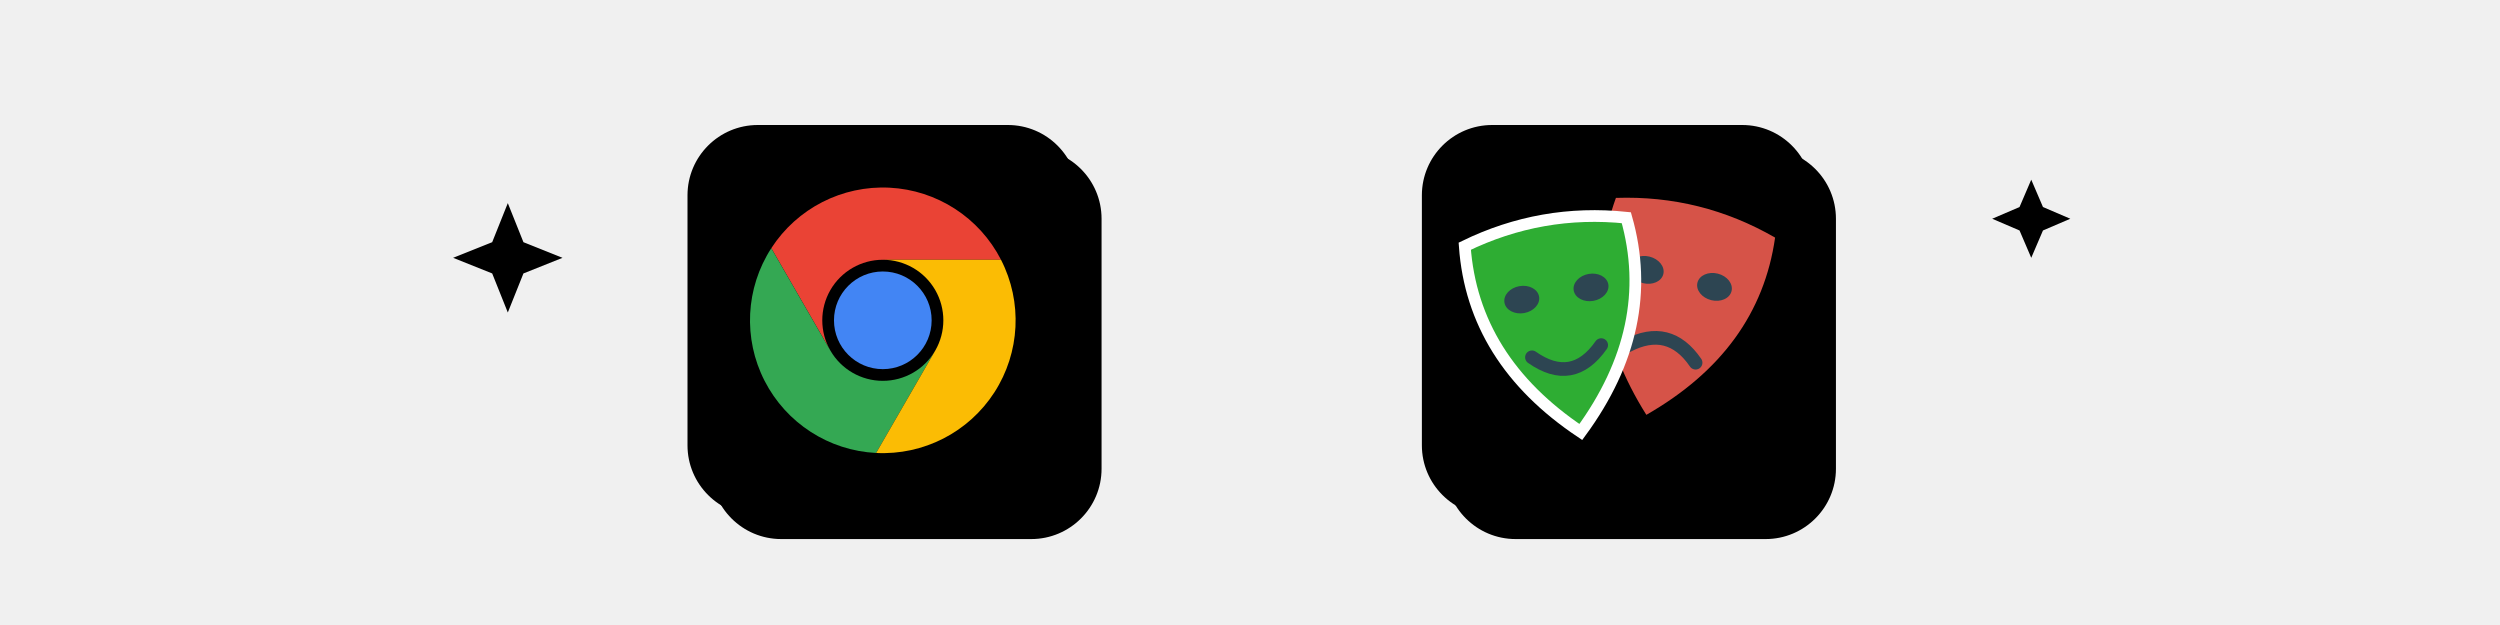
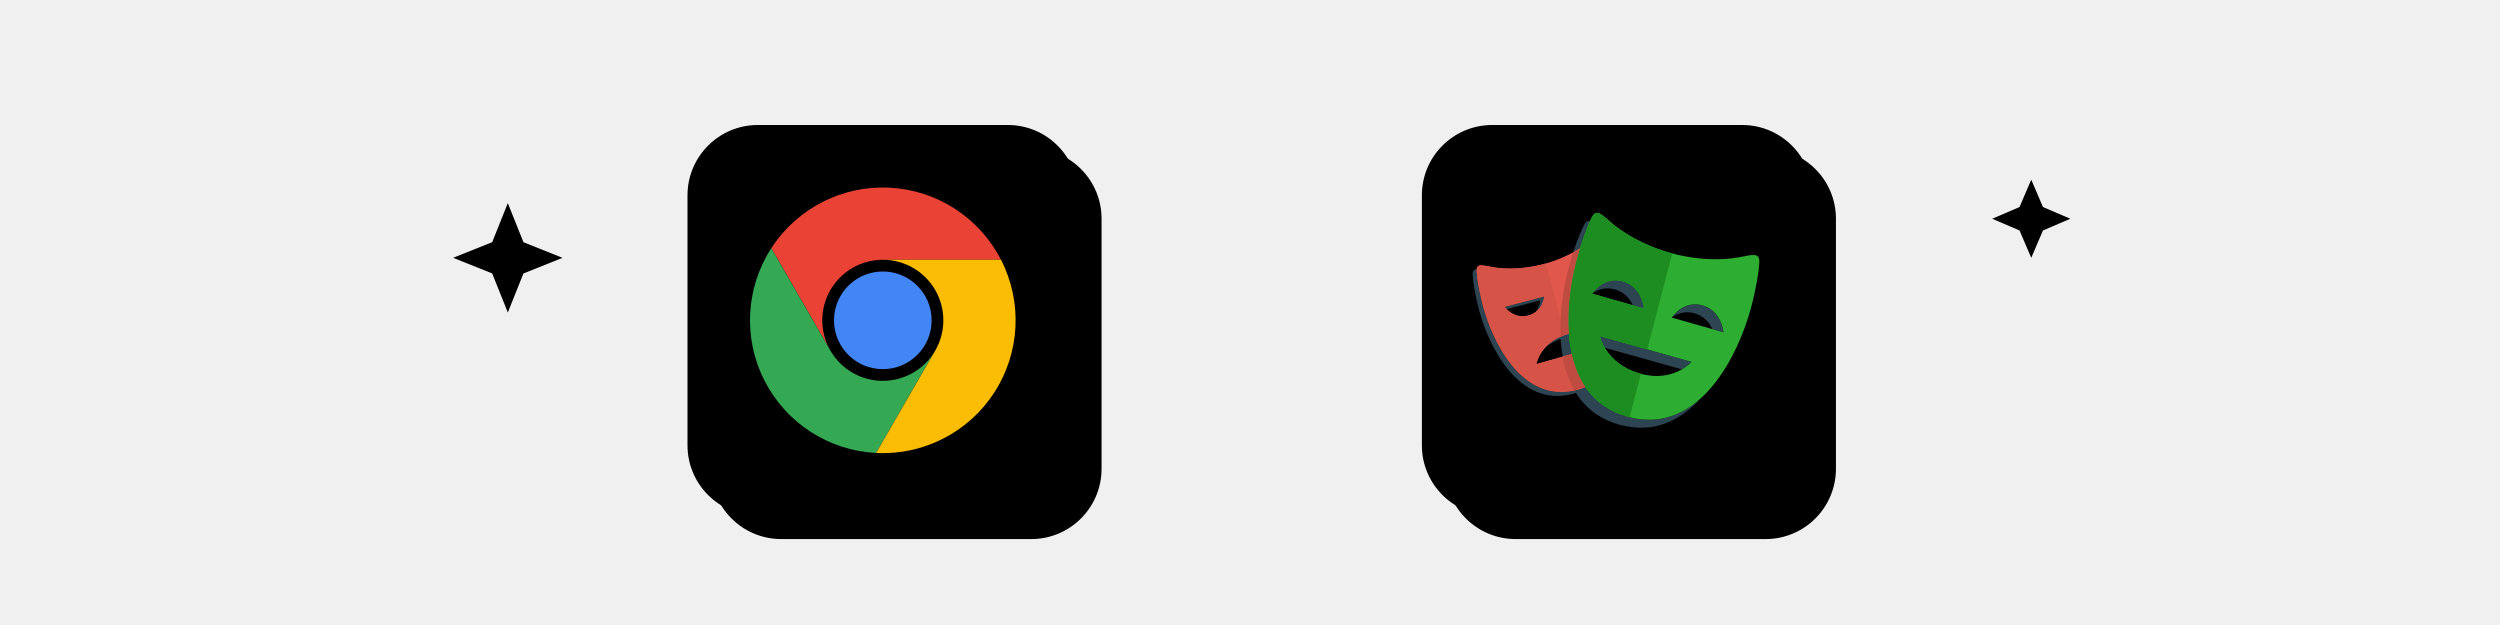
<svg class="art" viewBox="0 0 640 160" preserveAspectRatio="xMidYMid slice" aria-hidden="true">
  <rect class="k" x="182" y="38" width="100" height="100" rx="18" />
  <rect class="w" x="176" y="32" width="100" height="100" rx="18" />
  <g transform="translate(0 -4)">
    <path fill="#EA4335" d="M226.00 70.50L256.26 70.50A34 34 0 0 0 197.45 67.54L212.58 93.75A15.5 15.5 0 0 1 226.00 70.50z" />
    <path fill="#34A853" d="M212.58 93.75L197.45 67.54A34 34 0 0 0 224.29 119.96L239.42 93.75A15.5 15.5 0 0 1 212.58 93.75z" />
    <path fill="#FBBC04" d="M239.42 93.75L224.29 119.96A34 34 0 0 0 256.26 70.50L226.00 70.50A15.5 15.5 0 0 1 239.42 93.75z" />
  </g>
  <circle fill="#4285F4" cx="226" cy="82" r="12.5" />
  <path class="s2" d="M290 82h60" stroke-dasharray="2 9" />
  <rect class="k" x="370" y="38" width="100" height="100" rx="18" />
  <rect class="w" x="364" y="32" width="100" height="100" rx="18" />
-   <g transform="translate(428 80) rotate(14)">
-     <path fill="#D65348" d="M-21 -25Q0 -31 21 -25Q24 4 0 27Q-24 4 -21 -25z" />
-     <ellipse fill="#2D4552" cx="-9" cy="-9" rx="4.5" ry="3.5" />
-     <ellipse fill="#2D4552" cx="9" cy="-9" rx="4.5" ry="3.5" />
-     <path fill="none" stroke="#2D4552" stroke-width="3.5" stroke-linecap="round" d="M-9 11q9-8 18 0" />
-   </g>
-   <g transform="translate(400 84) rotate(-10)">
-     <path fill="#2EAD33" stroke="#fff" stroke-width="3" d="M-21 -25Q0 -31 21 -25Q24 4 0 27Q-24 4 -21 -25z" />
-     <ellipse fill="#2D4552" cx="-9" cy="-9" rx="4.5" ry="3.5" />
-     <ellipse fill="#2D4552" cx="9" cy="-9" rx="4.5" ry="3.5" />
-     <path fill="none" stroke="#2D4552" stroke-width="3.5" stroke-linecap="round" d="M-9 6q9 9 18 0" />
+   <g transform="translate(377 54.5) scale(1.1)">
+     <path fill="#2D4552" d="M21.993,28.242C19.503,28.949 17.868,30.188 16.792,31.426C17.823,30.524 19.204,29.696 21.067,29.168C22.973,28.628 24.598,28.632 25.942,28.891L25.942,27.841C24.796,27.736 23.482,27.819 21.993,28.242ZM16.678,19.412L7.428,21.849C7.428,21.849 7.596,22.087 7.908,22.405L15.752,20.338C15.752,20.338 15.64,21.77 14.675,23.051C16.501,21.67 16.678,19.412 16.678,19.412ZM24.422,41.152C11.403,44.659 4.516,29.572 2.431,21.741C1.467,18.127 1.047,15.389 0.935,13.623C0.924,13.463 0.926,13.303 0.941,13.143C0.266,13.184 -0.057,13.535 0.008,14.549C0.12,16.315 0.541,19.052 1.504,22.668C3.589,30.497 10.477,45.584 23.495,42.078C26.329,41.314 28.457,39.924 30.056,38.149C28.583,39.479 26.739,40.527 24.422,41.152ZM26.867,10.178L26.867,11.105L31.974,11.105C31.869,10.777 31.763,10.481 31.659,10.178L26.867,10.178Z" />
+     <path fill="#2D4552" d="M33.115,17.809C35.412,18.461 36.626,20.071 37.268,21.496L39.829,22.223C39.829,22.223 39.479,17.236 34.969,15.955C30.749,14.756 28.153,18.3 27.837,18.758C29.064,17.884 30.857,17.168 33.115,17.809ZM53.497,21.519C49.273,20.315 46.678,23.865 46.367,24.317C47.595,23.444 49.387,22.728 51.644,23.371C53.937,24.025 55.15,25.633 55.794,27.059L58.358,27.788C58.358,27.788 58.004,22.801 53.497,21.519ZM50.953,34.667L29.654,28.712C29.654,28.712 29.884,29.881 30.769,31.395L48.702,36.408C50.178,35.554 50.953,34.667 50.953,34.667ZM36.186,47.484C19.321,42.962 21.36,21.474 24.089,11.291C25.212,7.095 26.368,3.976 27.326,1.885C26.754,1.768 26.281,2.069 25.813,3.02C24.795,5.083 23.495,8.442 22.236,13.144C19.508,23.326 17.469,44.814 34.333,49.336C42.282,51.465 48.475,48.229 53.091,43.145C48.71,47.114 43.115,49.339 36.186,47.484Z" />
+     <path fill="#E2574C" d="M26.868,36.117L26.868,31.78L14.82,35.197C14.82,35.197 15.71,30.024 21.993,28.242C23.899,27.702 25.525,27.705 26.868,27.965L26.868,10.178L32.9,10.178C32.244,8.149 31.608,6.586 31.074,5.5C30.192,3.703 29.287,4.894 27.232,6.613C25.785,7.822 22.128,10.401 16.624,11.884C11.121,13.368 6.672,12.974 4.815,12.653C2.183,12.199 0.807,11.62 0.936,13.623C1.048,15.388 1.468,18.126 2.432,21.741C4.516,29.571 11.404,44.657 24.423,41.151C27.823,40.235 30.223,38.424 31.887,36.115L26.868,36.115L26.868,36.117ZM7.427,21.849L16.678,19.412C16.678,19.412 16.409,22.971 12.94,23.885C9.471,24.798 7.427,21.849 7.427,21.849Z" />
+     <path fill="#2EAD33" d="M61.686,10.384C59.281,10.806 53.512,11.331 46.382,9.42C39.25,7.51 34.518,4.169 32.643,2.599C29.985,0.373 28.816,-1.174 27.666,1.166C26.649,3.23 25.348,6.589 24.089,11.291C21.361,21.474 19.322,42.961 36.186,47.483C53.047,52.001 62.023,32.371 64.751,22.188C66.01,17.487 66.562,13.927 66.714,11.631C66.887,9.031 65.101,9.786 61.686,10.384ZM27.803,18.809C27.803,18.809 30.46,14.675 34.968,15.956C39.478,17.237 39.828,22.224 39.828,22.224L27.803,18.809ZM38.806,37.357C30.877,35.035 29.655,28.712 29.655,28.712L50.953,34.667C50.953,34.666 46.654,39.65 38.806,37.357L38.806,37.357ZM46.336,24.364C46.336,24.364 48.99,20.233 53.497,21.518C58.004,22.801 58.358,27.788 58.358,27.788L46.336,24.364L46.336,24.364Z" />
+     <path fill="#D65348" d="M22.657,32.975L14.82,35.196C14.82,35.196 15.671,30.345 21.445,28.423L17.007,11.767L16.624,11.884C11.12,13.368 6.671,12.975 4.815,12.653C2.183,12.199 0.806,11.621 0.935,13.623C1.047,15.389 1.468,18.126 2.431,21.741C4.515,29.571 11.404,44.657 24.422,41.151L24.805,41.031L22.658,32.974L22.657,32.975ZM7.427,21.849L16.678,19.411C16.678,19.411 16.408,22.97 12.94,23.885C9.471,24.798 7.427,21.849 7.427,21.849Z" />
+     <path fill="#1D8D22" d="M39.164,37.444L38.805,37.357C30.876,35.034 29.654,28.712 29.654,28.712L40.636,31.782L46.451,9.438L46.381,9.42C39.249,7.51 34.517,4.169 32.642,2.599C29.984,0.373 28.815,-1.174 27.665,1.166C26.649,3.23 25.348,6.589 24.089,11.291C21.361,21.474 19.322,42.961 36.186,47.483L36.532,47.561L39.164,37.444ZM27.803,18.808C27.803,18.808 30.46,14.675 34.968,15.956C39.478,17.237 39.828,22.224 39.828,22.224L27.803,18.808Z" />
+     <path fill="#C04B41" d="M23.057,32.86L20.955,33.457C21.452,36.256 22.327,38.943 23.701,41.316C23.94,41.263 24.177,41.218 24.421,41.151C25.059,40.979 25.651,40.766 26.221,40.533C24.685,38.255 23.67,35.632 23.057,32.86ZM22.236,13.144C21.156,17.175 20.19,22.978 20.456,28.798C20.932,28.592 21.435,28.399 21.994,28.241L22.383,28.154C21.908,21.937 22.934,15.602 24.089,11.291C24.363,10.269 24.656,9.252 24.968,8.241C24.459,8.566 23.94,8.874 23.411,9.165C22.985,10.481 22.593,11.808 22.236,13.144Z" />
  </g>
  <path class="w2" d="m130 52 4 10 10 4-10 4-4 10-4-10-10-4 10-4z" />
  <path class="w3" d="m520 46 3 7 7 3-7 3-3 7-3-7-7-3 7-3z" />
</svg>
